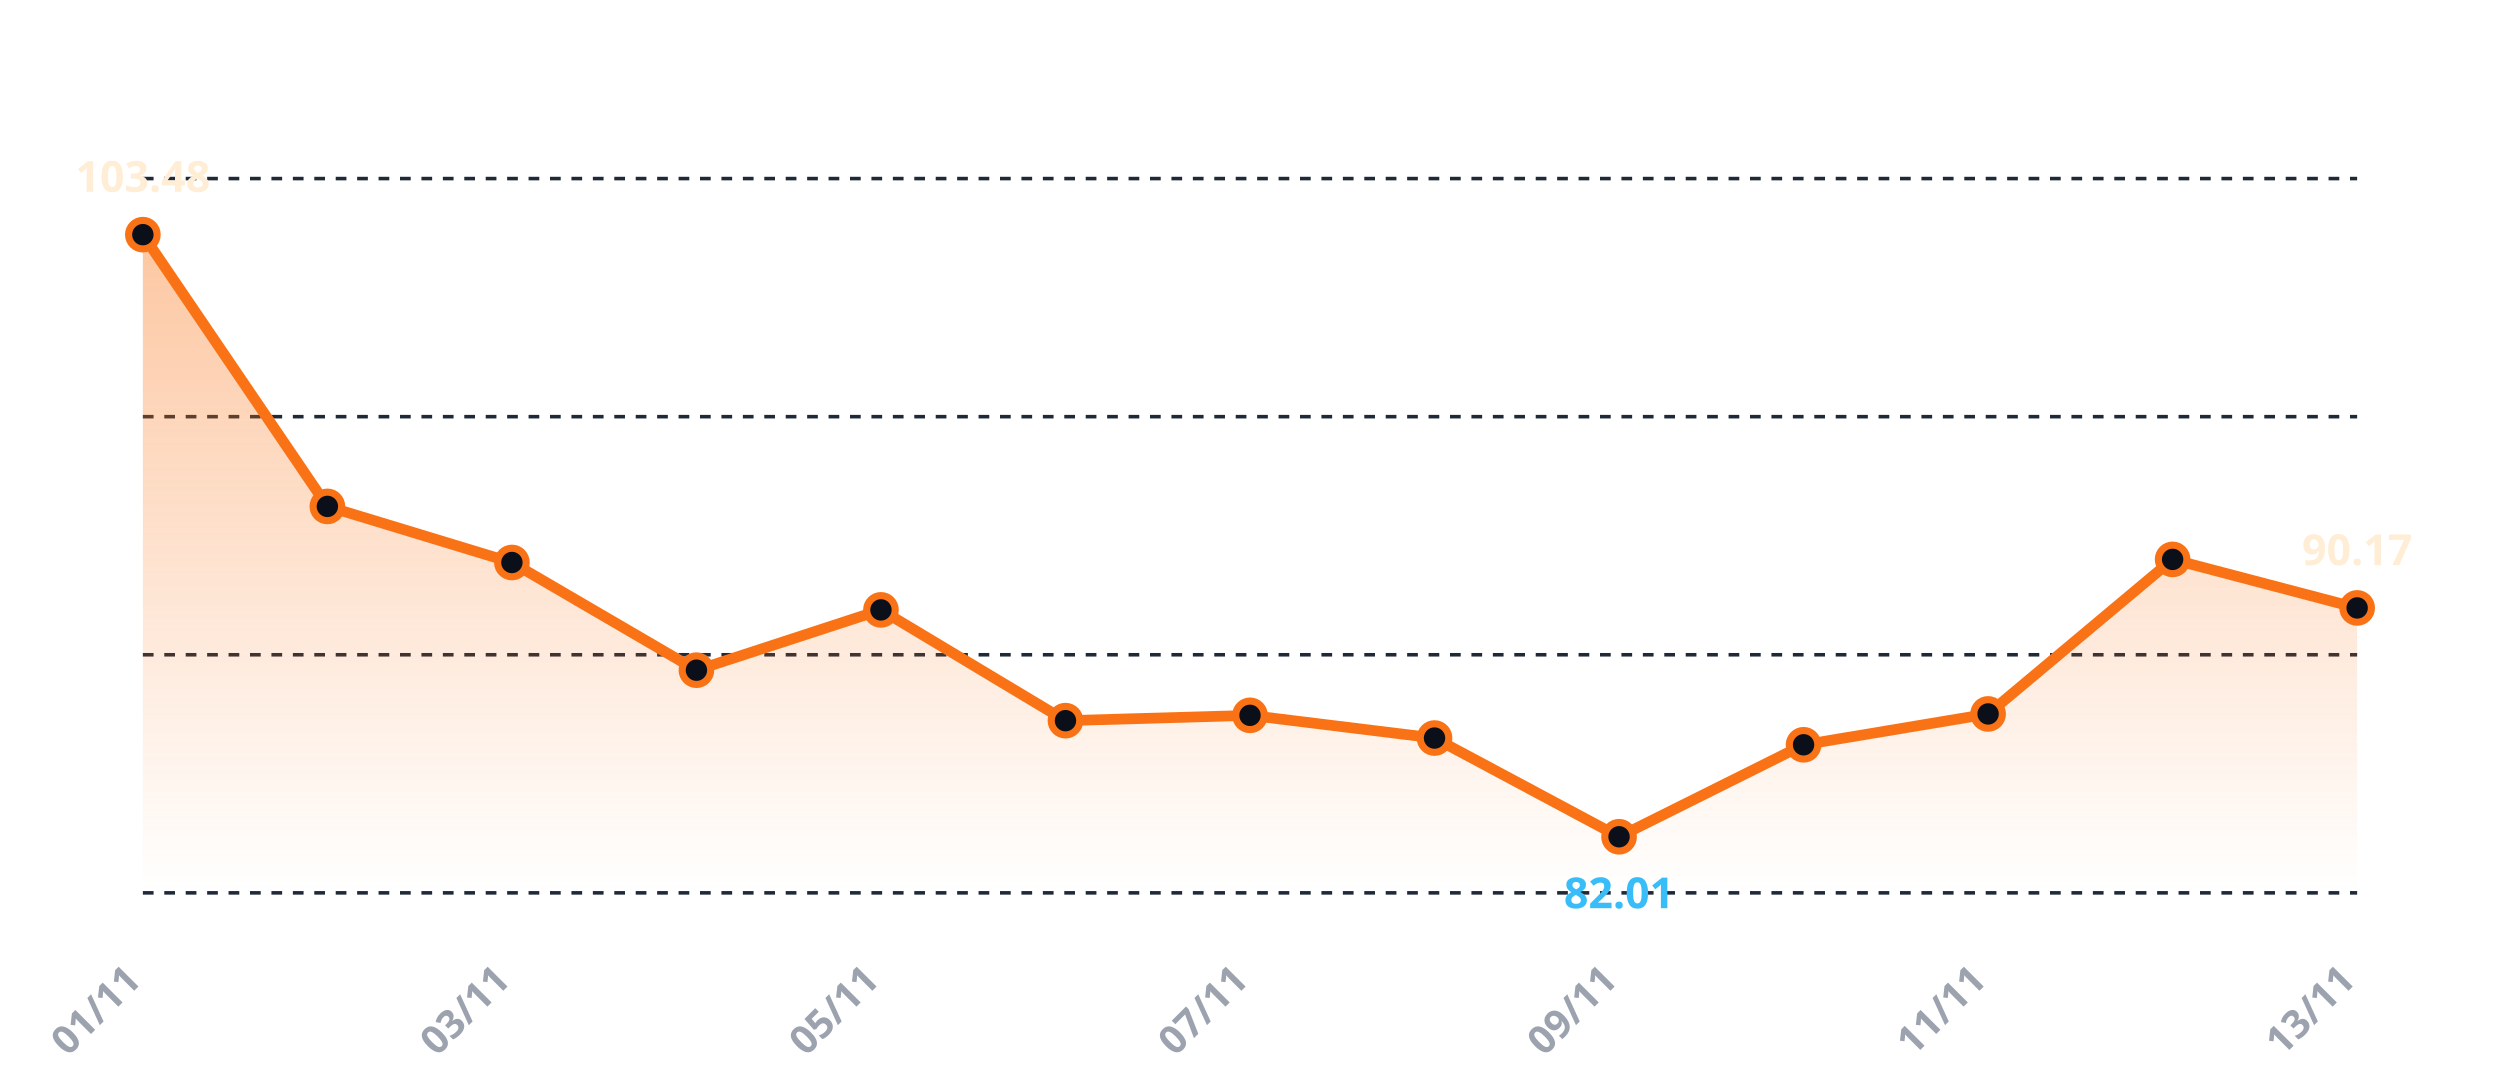
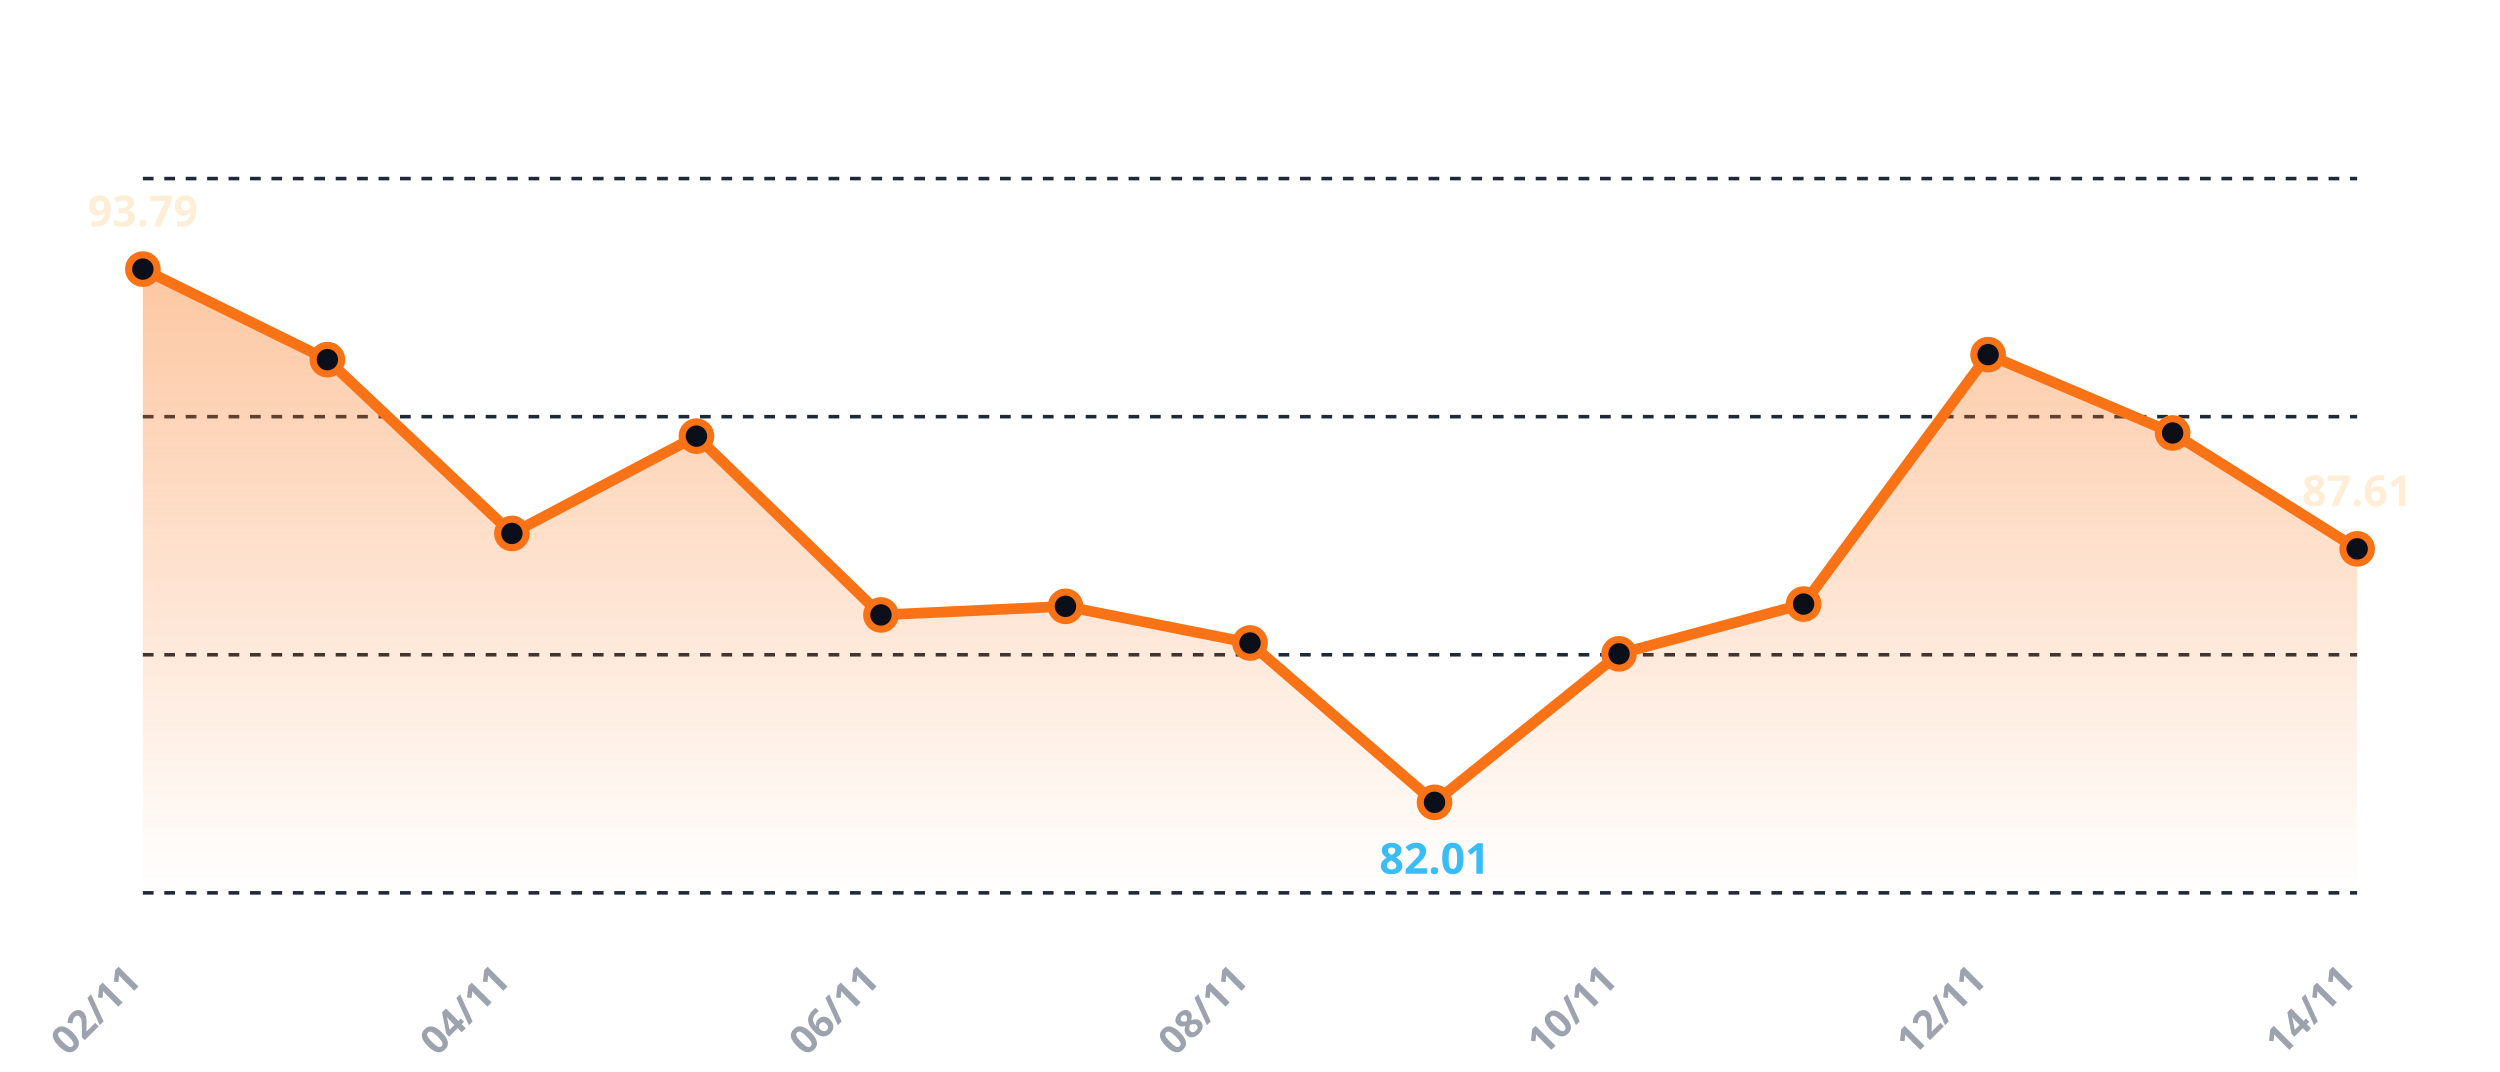
<svg xmlns="http://www.w3.org/2000/svg" viewBox="0 0 700 300" style="font-family: sans-serif; background-color: #0b0f19; border-radius: 8px;">
  <defs>
    <linearGradient id="gradGas" x1="0%" y1="0%" x2="0%" y2="100%">
      <stop offset="0%" style="stop-color:#f97316;stop-opacity:0.4" />
      <stop offset="100%" style="stop-color:#f97316;stop-opacity:0" />
    </linearGradient>
  </defs>
  <line x1="40" y1="250.0" x2="660" y2="250.0" stroke="#1f2937" stroke-dasharray="3,3" stroke-width="1" />
  <line x1="40" y1="183.333" x2="660" y2="183.333" stroke="#1f2937" stroke-dasharray="3,3" stroke-width="1" />
  <line x1="40" y1="116.667" x2="660" y2="116.667" stroke="#1f2937" stroke-dasharray="3,3" stroke-width="1" />
  <line x1="40" y1="50.0" x2="660" y2="50.0" stroke="#1f2937" stroke-dasharray="3,3" stroke-width="1" />
-   <text x="40.0" y="275" text-anchor="end" transform="rotate(-45, 40.0, 275)" font-size="11" font-weight="bold" fill="#9ca3af">01/11</text>
-   <text x="143.333" y="275" text-anchor="end" transform="rotate(-45, 143.3333, 275)" font-size="11" font-weight="bold" fill="#9ca3af">03/11</text>
-   <text x="246.667" y="275" text-anchor="end" transform="rotate(-45, 246.6667, 275)" font-size="11" font-weight="bold" fill="#9ca3af">05/11</text>
-   <text x="350.0" y="275" text-anchor="end" transform="rotate(-45, 350.0, 275)" font-size="11" font-weight="bold" fill="#9ca3af">07/11</text>
-   <text x="453.333" y="275" text-anchor="end" transform="rotate(-45, 453.3333, 275)" font-size="11" font-weight="bold" fill="#9ca3af">09/11</text>
-   <text x="556.667" y="275" text-anchor="end" transform="rotate(-45, 556.6667, 275)" font-size="11" font-weight="bold" fill="#9ca3af">11/11</text>
-   <text x="660.0" y="275" text-anchor="end" transform="rotate(-45, 660.0, 275)" font-size="11" font-weight="bold" fill="#9ca3af">13/11</text>
-   <polygon points="40.0,250 40.0,65.705 91.667,141.794 143.333,157.499 195.0,187.652 246.667,170.77 298.333,201.786 350.0,200.294 401.667,206.655 453.333,234.295 505.0,208.539 556.667,199.902 608.333,156.635 660.0,170.22 660.0,250" fill="url(#gradGas)" />
-   <polyline points="40.0,65.705 91.667,141.794 143.333,157.499 195.0,187.652 246.667,170.77 298.333,201.786 350.0,200.294 401.667,206.655 453.333,234.295 505.0,208.539 556.667,199.902 608.333,156.635 660.0,170.22" fill="none" stroke="#f97316" stroke-width="3" stroke-linecap="round" stroke-linejoin="round" />
-   <circle cx="40.0" cy="65.705" r="4" fill="#0b0f19" stroke="#f97316" stroke-width="2" />
-   <text x="40.0" y="53.705" text-anchor="middle" font-size="12" font-weight="bold" fill="#ffedd5">103.48</text>
-   <circle cx="91.667" cy="141.794" r="4" fill="#0b0f19" stroke="#f97316" stroke-width="2" />
-   <circle cx="143.333" cy="157.499" r="4" fill="#0b0f19" stroke="#f97316" stroke-width="2" />
-   <circle cx="195.0" cy="187.652" r="4" fill="#0b0f19" stroke="#f97316" stroke-width="2" />
-   <circle cx="246.667" cy="170.77" r="4" fill="#0b0f19" stroke="#f97316" stroke-width="2" />
-   <circle cx="298.333" cy="201.786" r="4" fill="#0b0f19" stroke="#f97316" stroke-width="2" />
-   <circle cx="350.0" cy="200.294" r="4" fill="#0b0f19" stroke="#f97316" stroke-width="2" />
-   <circle cx="401.667" cy="206.655" r="4" fill="#0b0f19" stroke="#f97316" stroke-width="2" />
-   <circle cx="453.333" cy="234.295" r="4" fill="#0b0f19" stroke="#f97316" stroke-width="2" />
-   <text x="453.333" y="254.295" text-anchor="middle" font-size="12" font-weight="bold" fill="#38bdf8">82.01</text>
-   <circle cx="505.0" cy="208.539" r="4" fill="#0b0f19" stroke="#f97316" stroke-width="2" />
-   <circle cx="556.667" cy="199.902" r="4" fill="#0b0f19" stroke="#f97316" stroke-width="2" />
-   <circle cx="608.333" cy="156.635" r="4" fill="#0b0f19" stroke="#f97316" stroke-width="2" />
-   <circle cx="660.0" cy="170.22" r="4" fill="#0b0f19" stroke="#f97316" stroke-width="2" />
-   <text x="660.0" y="158.22" text-anchor="middle" font-size="12" font-weight="bold" fill="#ffedd5">90.17</text>
+   <text x="40.0" y="275" text-anchor="end" transform="rotate(-45, 40.0, 275)" font-size="11" font-weight="bold" fill="#9ca3af">02/11</text>
+   <text x="143.333" y="275" text-anchor="end" transform="rotate(-45, 143.3333, 275)" font-size="11" font-weight="bold" fill="#9ca3af">04/11</text>
+   <text x="246.667" y="275" text-anchor="end" transform="rotate(-45, 246.6667, 275)" font-size="11" font-weight="bold" fill="#9ca3af">06/11</text>
+   <text x="350.0" y="275" text-anchor="end" transform="rotate(-45, 350.0, 275)" font-size="11" font-weight="bold" fill="#9ca3af">08/11</text>
+   <text x="453.333" y="275" text-anchor="end" transform="rotate(-45, 453.3333, 275)" font-size="11" font-weight="bold" fill="#9ca3af">10/11</text>
+   <text x="556.667" y="275" text-anchor="end" transform="rotate(-45, 556.6667, 275)" font-size="11" font-weight="bold" fill="#9ca3af">12/11</text>
+   <text x="660.0" y="275" text-anchor="end" transform="rotate(-45, 660.0, 275)" font-size="11" font-weight="bold" fill="#9ca3af">14/11</text>
+   <polygon points="40.0,250 40.0,75.349 91.667,100.697 143.333,149.366 195.0,122.117 246.667,172.18 298.333,169.772 350.0,180.038 401.667,224.651 453.333,183.08 505.0,169.138 556.667,99.303 608.333,121.229 660.0,153.676 660.0,250" fill="url(#gradGas)" />
+   <polyline points="40.0,75.349 91.667,100.697 143.333,149.366 195.0,122.117 246.667,172.18 298.333,169.772 350.0,180.038 401.667,224.651 453.333,183.08 505.0,169.138 556.667,99.303 608.333,121.229 660.0,153.676" fill="none" stroke="#f97316" stroke-width="3" stroke-linecap="round" stroke-linejoin="round" />
+   <circle cx="40.0" cy="75.349" r="4" fill="#0b0f19" stroke="#f97316" stroke-width="2" />
+   <text x="40.0" y="63.349" text-anchor="middle" font-size="12" font-weight="bold" fill="#ffedd5">93.79</text>
+   <circle cx="91.667" cy="100.697" r="4" fill="#0b0f19" stroke="#f97316" stroke-width="2" />
+   <circle cx="143.333" cy="149.366" r="4" fill="#0b0f19" stroke="#f97316" stroke-width="2" />
+   <circle cx="195.0" cy="122.117" r="4" fill="#0b0f19" stroke="#f97316" stroke-width="2" />
+   <circle cx="246.667" cy="172.18" r="4" fill="#0b0f19" stroke="#f97316" stroke-width="2" />
+   <circle cx="298.333" cy="169.772" r="4" fill="#0b0f19" stroke="#f97316" stroke-width="2" />
+   <circle cx="350.0" cy="180.038" r="4" fill="#0b0f19" stroke="#f97316" stroke-width="2" />
+   <circle cx="401.667" cy="224.651" r="4" fill="#0b0f19" stroke="#f97316" stroke-width="2" />
+   <text x="401.667" y="244.651" text-anchor="middle" font-size="12" font-weight="bold" fill="#38bdf8">82.01</text>
+   <circle cx="453.333" cy="183.08" r="4" fill="#0b0f19" stroke="#f97316" stroke-width="2" />
+   <circle cx="505.0" cy="169.138" r="4" fill="#0b0f19" stroke="#f97316" stroke-width="2" />
+   <circle cx="556.667" cy="99.303" r="4" fill="#0b0f19" stroke="#f97316" stroke-width="2" />
+   <circle cx="608.333" cy="121.229" r="4" fill="#0b0f19" stroke="#f97316" stroke-width="2" />
+   <circle cx="660.0" cy="153.676" r="4" fill="#0b0f19" stroke="#f97316" stroke-width="2" />
+   <text x="660.0" y="141.676" text-anchor="middle" font-size="12" font-weight="bold" fill="#ffedd5">87.61</text>
</svg>
